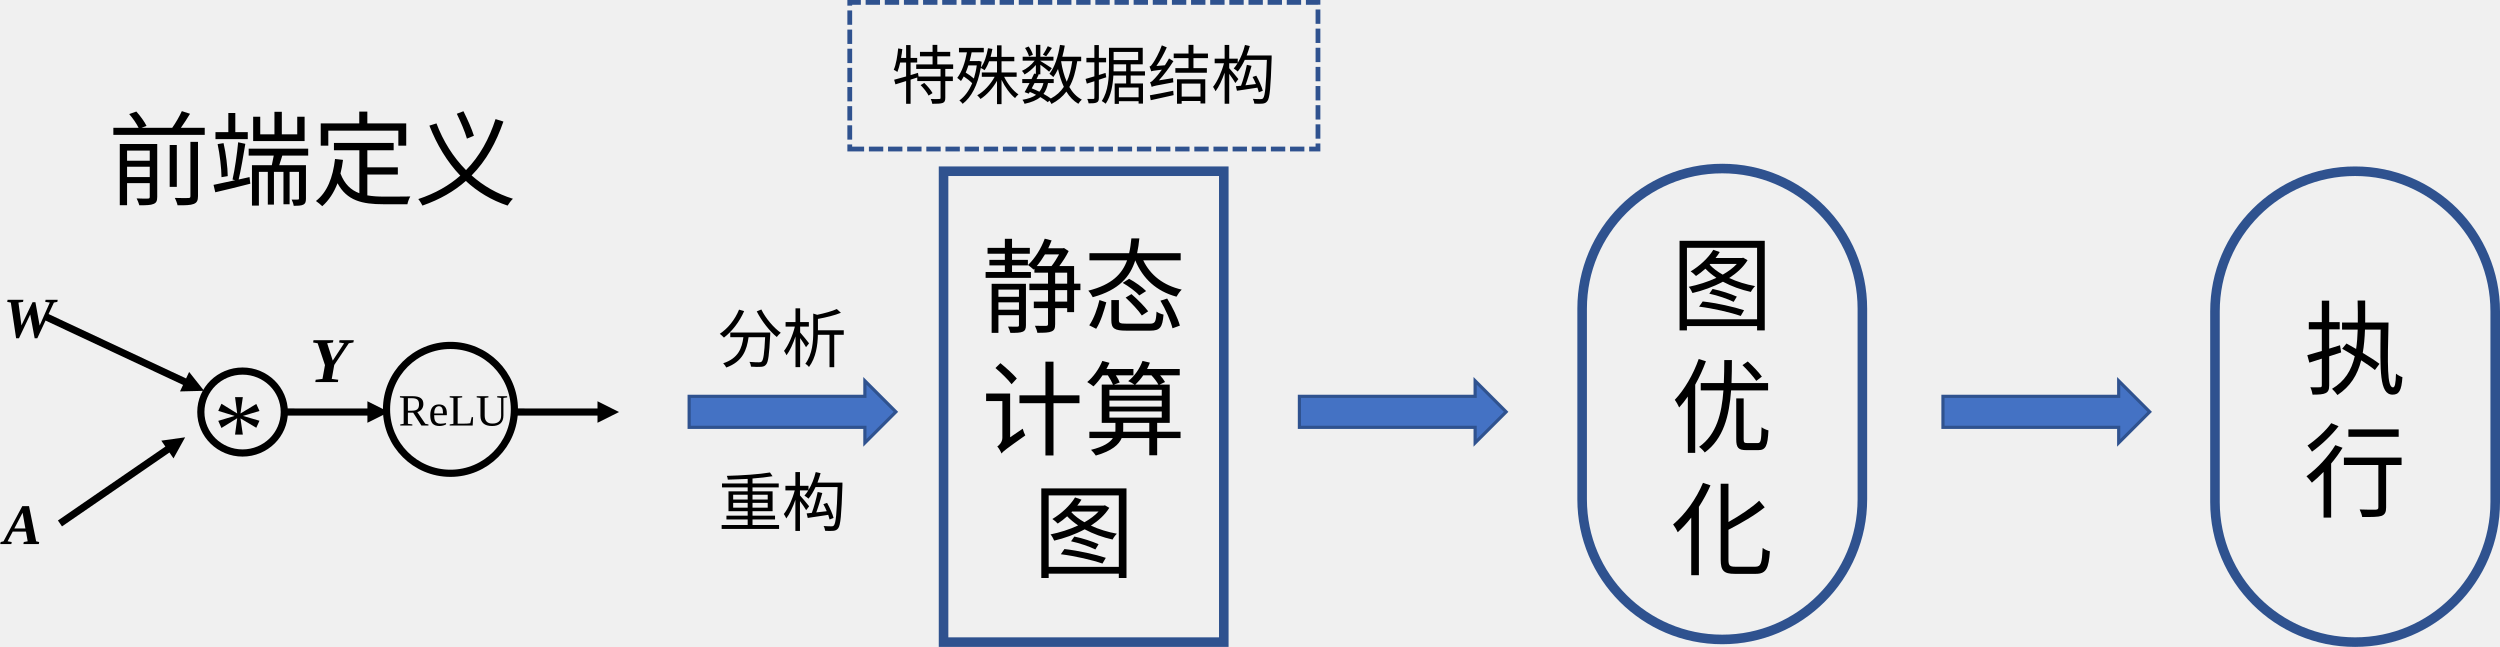
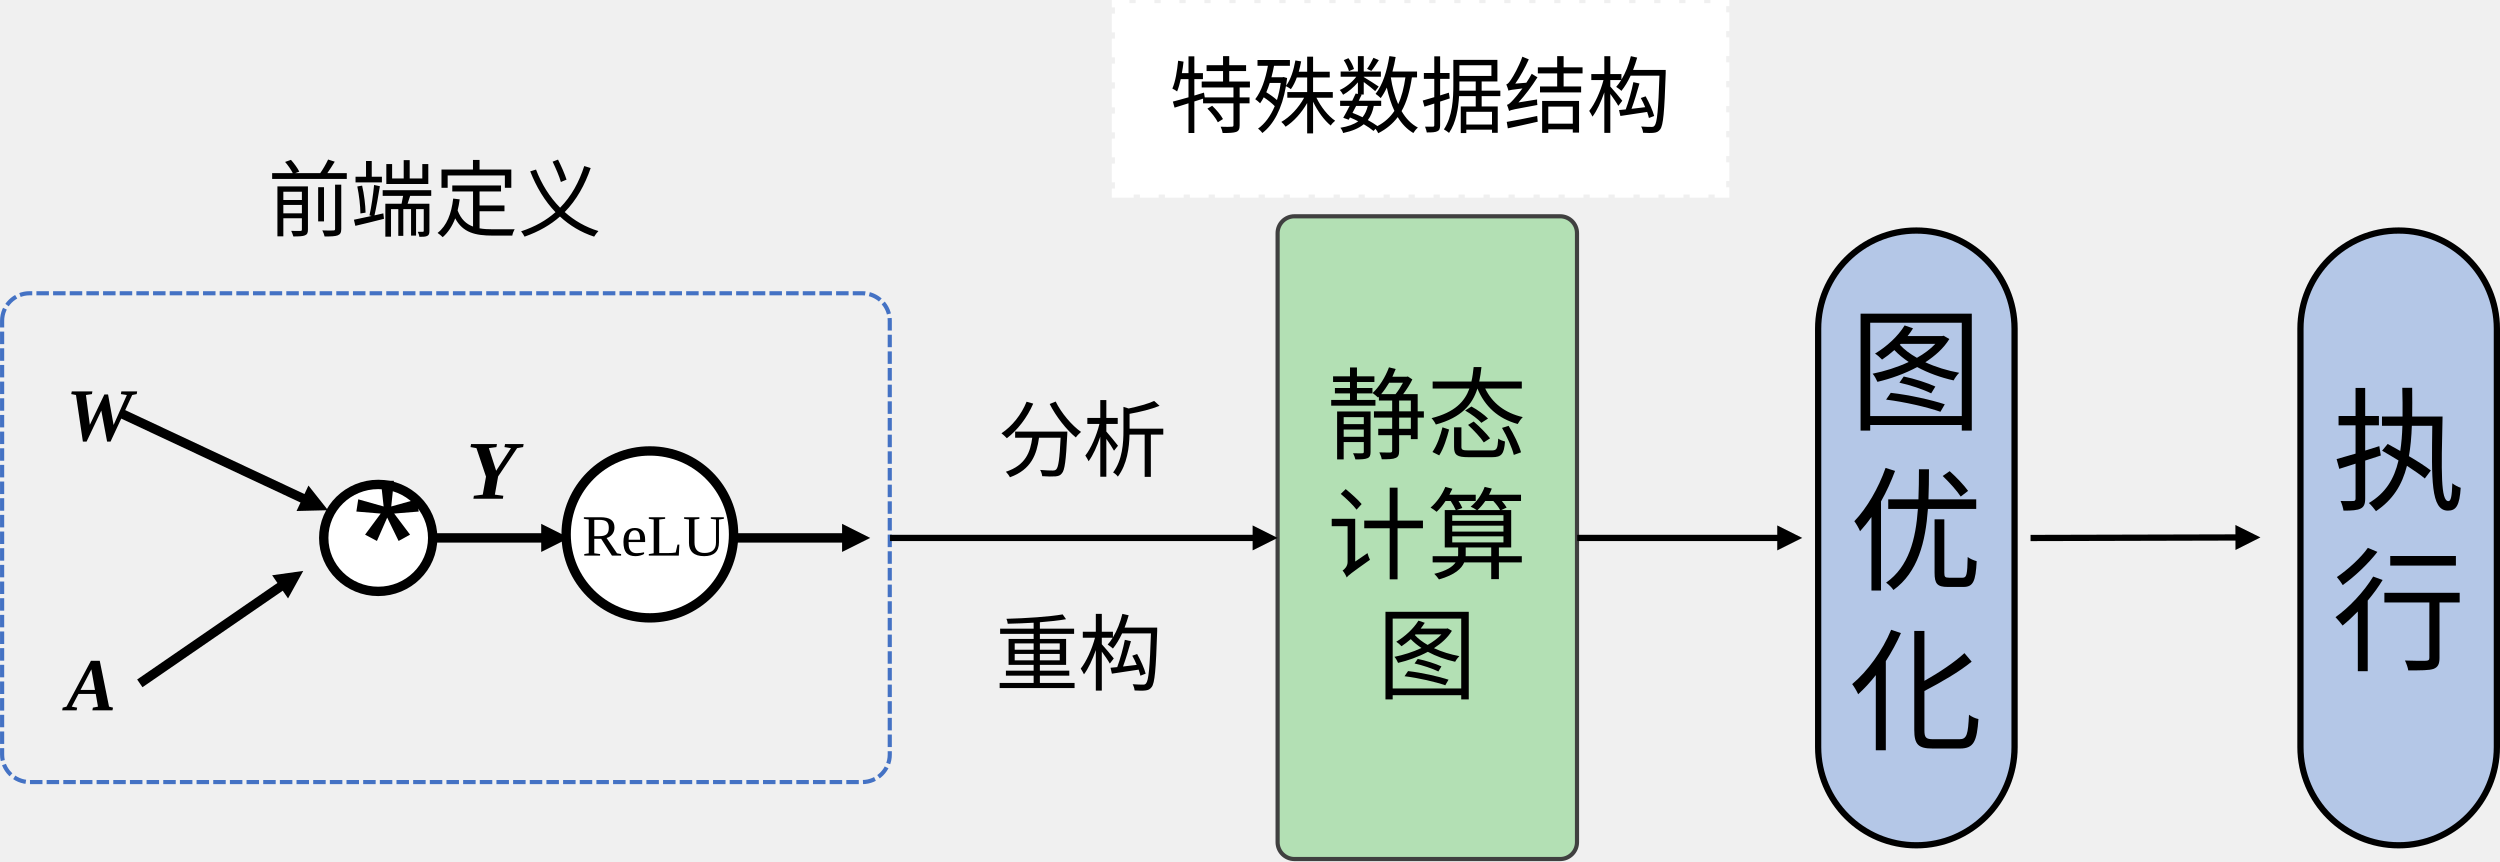
- <svg xmlns="http://www.w3.org/2000/svg" version="1.1" id="svg12628" xml:space="preserve" width="1044.815" height="270.36" viewBox="0 0 1044.815 270.36">
-   <defs id="defs12632">
-     <clipPath clipPathUnits="userSpaceOnUse" id="clipPath12642">
-       <path d="M 0,1.2207e-4 H 960 V 540 H 0 Z" clip-rule="evenodd" id="path12640" />
-     </clipPath>
-     <clipPath clipPathUnits="userSpaceOnUse" id="clipPath12654">
-       <path d="M 1.4305e-5,0 H 960 V 540 H 1.4305e-5 Z" clip-rule="evenodd" id="path12652" />
-     </clipPath>
-     <clipPath clipPathUnits="userSpaceOnUse" id="clipPath12668">
-       <path d="M 1.4305e-5,0 H 960 V 540 H 1.4305e-5 Z" clip-rule="evenodd" id="path12666" />
-     </clipPath>
-     <clipPath clipPathUnits="userSpaceOnUse" id="clipPath12682">
-       <path d="M 1.4305e-5,0 H 960 V 540 H 1.4305e-5 Z" clip-rule="evenodd" id="path12680" />
-     </clipPath>
-     <clipPath clipPathUnits="userSpaceOnUse" id="clipPath12698">
-       <path d="M 1.4305e-5,0 H 960 V 540 H 1.4305e-5 Z" clip-rule="evenodd" id="path12696" />
-     </clipPath>
-     <clipPath clipPathUnits="userSpaceOnUse" id="clipPath12714">
-       <path d="M 1.4305e-5,0 H 960 V 540 H 1.4305e-5 Z" clip-rule="evenodd" id="path12712" />
-     </clipPath>
-     <clipPath clipPathUnits="userSpaceOnUse" id="clipPath12734">
-       <path d="M 1.4305e-5,0 H 960 V 540 H 1.4305e-5 Z" clip-rule="evenodd" id="path12732" />
-     </clipPath>
-     <clipPath clipPathUnits="userSpaceOnUse" id="clipPath12746">
-       <path d="M 1.4305e-5,0 H 960 V 540 H 1.4305e-5 Z" clip-rule="evenodd" id="path12744" />
-     </clipPath>
-     <clipPath clipPathUnits="userSpaceOnUse" id="clipPath12758">
-       <path d="M 1.4305e-5,0 H 960 V 540 H 1.4305e-5 Z" clip-rule="evenodd" id="path12756" />
-     </clipPath>
-     <clipPath clipPathUnits="userSpaceOnUse" id="clipPath12776">
-       <path d="M 1.4305e-5,0 H 960 V 540 H 1.4305e-5 Z" clip-rule="evenodd" id="path12774" />
-     </clipPath>
-     <clipPath clipPathUnits="userSpaceOnUse" id="clipPath12788">
-       <path d="M 1.4305e-5,0 H 960 V 540 H 1.4305e-5 Z" clip-rule="evenodd" id="path12786" />
-     </clipPath>
-     <clipPath clipPathUnits="userSpaceOnUse" id="clipPath12800">
-       <path d="M 1.4305e-5,0 H 960 V 540 H 1.4305e-5 Z" clip-rule="evenodd" id="path12798" />
-     </clipPath>
-     <clipPath clipPathUnits="userSpaceOnUse" id="clipPath12818">
-       <path d="M 1.4305e-5,0 H 960 V 540 H 1.4305e-5 Z" clip-rule="evenodd" id="path12816" />
-     </clipPath>
-     <clipPath clipPathUnits="userSpaceOnUse" id="clipPath12830">
-       <path d="M 1.4305e-5,0 H 960 V 540 H 1.4305e-5 Z" clip-rule="evenodd" id="path12828" />
-     </clipPath>
-     <clipPath clipPathUnits="userSpaceOnUse" id="clipPath12842">
-       <path d="M 1.4305e-5,0 H 960 V 540 H 1.4305e-5 Z" clip-rule="evenodd" id="path12840" />
-     </clipPath>
-     <clipPath clipPathUnits="userSpaceOnUse" id="clipPath12860">
-       <path d="M 1.4305e-5,0 H 960 V 540 H 1.4305e-5 Z" clip-rule="evenodd" id="path12858" />
-     </clipPath>
-     <clipPath clipPathUnits="userSpaceOnUse" id="clipPath12872">
-       <path d="M 1.4305e-5,0 H 960 V 540 H 1.4305e-5 Z" clip-rule="evenodd" id="path12870" />
-     </clipPath>
-     <clipPath clipPathUnits="userSpaceOnUse" id="clipPath12884">
-       <path d="M 1.4305e-5,0 H 960 V 540 H 1.4305e-5 Z" clip-rule="evenodd" id="path12882" />
+ <svg xmlns="http://www.w3.org/2000/svg" version="1.1" id="svg2" xml:space="preserve" width="800.318" height="275.667" viewBox="0 0 800.318 275.667">
+   <defs id="defs6">
+     <clipPath clipPathUnits="userSpaceOnUse" id="clipPath16">
+       <path d="M 0,1.2207e-4 H 960 V 540 H 0 Z" clip-rule="evenodd" id="path14" />
+     </clipPath>
+     <clipPath clipPathUnits="userSpaceOnUse" id="clipPath28">
+       <path d="M 1.4305e-5,0 H 960 V 540 H 1.4305e-5 Z" clip-rule="evenodd" id="path26" />
+     </clipPath>
+     <clipPath clipPathUnits="userSpaceOnUse" id="clipPath42">
+       <path d="M 1.4305e-5,0 H 960 V 540 H 1.4305e-5 Z" clip-rule="evenodd" id="path40" />
+     </clipPath>
+     <clipPath clipPathUnits="userSpaceOnUse" id="clipPath56">
+       <path d="M 1.4305e-5,0 H 960 V 540 H 1.4305e-5 Z" clip-rule="evenodd" id="path54" />
+     </clipPath>
+     <clipPath clipPathUnits="userSpaceOnUse" id="clipPath72">
+       <path d="M 1.4305e-5,0 H 960 V 540 H 1.4305e-5 Z" clip-rule="evenodd" id="path70" />
+     </clipPath>
+     <clipPath clipPathUnits="userSpaceOnUse" id="clipPath88">
+       <path d="M 1.4305e-5,0 H 960 V 540 H 1.4305e-5 Z" clip-rule="evenodd" id="path86" />
+     </clipPath>
+     <clipPath clipPathUnits="userSpaceOnUse" id="clipPath106">
+       <path d="M 1.4305e-5,0 H 960 V 540 H 1.4305e-5 Z" clip-rule="evenodd" id="path104" />
+     </clipPath>
+     <clipPath clipPathUnits="userSpaceOnUse" id="clipPath118">
+       <path d="M 1.4305e-5,0 H 960 V 540 H 1.4305e-5 Z" clip-rule="evenodd" id="path116" />
+     </clipPath>
+     <clipPath clipPathUnits="userSpaceOnUse" id="clipPath130">
+       <path d="M 1.4305e-5,0 H 960 V 540 H 1.4305e-5 Z" clip-rule="evenodd" id="path128" />
+     </clipPath>
+     <clipPath clipPathUnits="userSpaceOnUse" id="clipPath146">
+       <path d="M 1.4305e-5,0 H 960 V 540 H 1.4305e-5 Z" clip-rule="evenodd" id="path144" />
+     </clipPath>
+     <clipPath clipPathUnits="userSpaceOnUse" id="clipPath158">
+       <path d="M 1.4305e-5,0 H 960 V 540 H 1.4305e-5 Z" clip-rule="evenodd" id="path156" />
+     </clipPath>
+     <clipPath clipPathUnits="userSpaceOnUse" id="clipPath170">
+       <path d="M 1.4305e-5,0 H 960 V 540 H 1.4305e-5 Z" clip-rule="evenodd" id="path168" />
+     </clipPath>
+     <clipPath clipPathUnits="userSpaceOnUse" id="clipPath188">
+       <path d="M 1.4305e-5,0 H 960 V 540 H 1.4305e-5 Z" clip-rule="evenodd" id="path186" />
+     </clipPath>
+     <clipPath clipPathUnits="userSpaceOnUse" id="clipPath200">
+       <path d="M 1.4305e-5,0 H 960 V 540 H 1.4305e-5 Z" clip-rule="evenodd" id="path198" />
+     </clipPath>
+     <clipPath clipPathUnits="userSpaceOnUse" id="clipPath212">
+       <path d="M 1.4305e-5,0 H 960 V 540 H 1.4305e-5 Z" clip-rule="evenodd" id="path210" />
+     </clipPath>
+     <clipPath clipPathUnits="userSpaceOnUse" id="clipPath228">
+       <path d="M 1.4305e-5,0 H 960 V 540 H 1.4305e-5 Z" clip-rule="evenodd" id="path226" />
+     </clipPath>
+     <clipPath clipPathUnits="userSpaceOnUse" id="clipPath240">
+       <path d="M 1.4305e-5,0 H 960 V 540 H 1.4305e-5 Z" clip-rule="evenodd" id="path238" />
+     </clipPath>
+     <clipPath clipPathUnits="userSpaceOnUse" id="clipPath252">
+       <path d="M 1.4305e-5,0 H 960 V 540 H 1.4305e-5 Z" clip-rule="evenodd" id="path250" />
    </clipPath>
  </defs>
-   <g id="g12634" transform="matrix(1.333333,0,0,-1.333333,-82.86462,530.68)">
-     <path d="m 76.977,299.76 44.523,-20.85 -0.96,-2.03 -44.517,20.84 z m 44.453,-18.33 4.69,-5.92 -7.55,-0.19 z" style="fill:#000000;fill-opacity:1;fill-rule:nonzero;stroke:none" id="path12646" />
-     <g id="g12648">
-       <g id="g12650" clip-path="url(#clipPath12654)">
-         <text transform="matrix(1,0,0,-1,159.26,278.26)" style="font-style:italic;font-variant:normal;font-weight:bold;font-size:20.04px;font-family:'Times New Roman';-inkscape-font-specification:TimesNewRomanPS-BoldItalicMT;writing-mode:lr-tb;fill:#000000;fill-opacity:1;fill-rule:nonzero;stroke:none" id="text12658">
-           <tspan x="0" y="0" id="tspan12656">Y</tspan>
-         </text>
-       </g>
-     </g>
-     <path d="m 81.578,233.01 34.612,23.81 -1.28,1.86 -34.608,-23.81 z m 34.952,21.32 3.65,6.61 -7.47,-1.05 z" style="fill:#000000;fill-opacity:1;fill-rule:nonzero;stroke:none" id="path12660" />
-     <g id="g12662">
-       <g id="g12664" clip-path="url(#clipPath12668)">
-         <text transform="matrix(1,0,0,-1,63.168,292.25)" style="font-style:italic;font-variant:normal;font-weight:bold;font-size:18px;font-family:'Times New Roman';-inkscape-font-specification:TimesNewRomanPS-BoldItalicMT;writing-mode:lr-tb;fill:#000000;fill-opacity:1;fill-rule:nonzero;stroke:none" id="text12672">
-           <tspan x="0" y="0" id="tspan12670">W</tspan>
-         </text>
-       </g>
-     </g>
-     <path d="m 151.26,269.99 27.18,-0.01 v -2.24 h -27.18 z m 26.05,2.25 6.75,-3.38 -6.75,-3.37 z" style="fill:#000000;fill-opacity:1;fill-rule:nonzero;stroke:none" id="path12674" />
-     <g id="g12676">
-       <g id="g12678" clip-path="url(#clipPath12682)">
-         <text transform="matrix(1,0,0,-1,63.168,227.47)" style="font-style:italic;font-variant:normal;font-weight:bold;font-size:18px;font-family:'Times New Roman';-inkscape-font-specification:TimesNewRomanPS-BoldItalicMT;writing-mode:lr-tb;fill:#000000;fill-opacity:1;fill-rule:nonzero;stroke:none" id="text12686">
-           <tspan x="0" y="0" id="tspan12684">A</tspan>
-         </text>
-       </g>
-     </g>
-     <path d="m 125.1,268.86 c 0,7.09 5.86,12.84 13.08,12.84 7.22,0 13.08,-5.75 13.08,-12.84 0,-7.09 -5.86,-12.84 -13.08,-12.84 -7.22,0 -13.08,5.75 -13.08,12.84 z" style="fill:none;stroke:#000000;stroke-width:2.25;stroke-linecap:butt;stroke-linejoin:miter;stroke-miterlimit:10;stroke-dasharray:none;stroke-opacity:1" id="path12690" />
-     <g id="g12692" transform="translate(-1.134752,-4.539008)">
-       <g id="g12694" clip-path="url(#clipPath12698)">
-         <text transform="matrix(1,0,0,-1,130.13,257.09)" style="font-variant:normal;font-weight:normal;font-size:32.04px;font-family:'Times New Roman';-inkscape-font-specification:TimesNewRomanPSMT;writing-mode:lr-tb;fill:#000000;fill-opacity:1;fill-rule:nonzero;stroke:none" id="text12702">
-           <tspan x="0" y="0" id="tspan12700">*</tspan>
-         </text>
-       </g>
-     </g>
-     <path d="m 183.3,269.7 c 0,11.07 8.97,20.04 20.04,20.04 11.07,0 20.04,-8.97 20.04,-20.04 0,-11.07 -8.97,-20.04 -20.04,-20.04 -11.07,0 -20.04,8.97 -20.04,20.04 z" style="fill:none;stroke:#000000;stroke-width:2.25;stroke-linecap:butt;stroke-linejoin:miter;stroke-miterlimit:10;stroke-dasharray:none;stroke-opacity:1" id="path12706" />
-     <g id="g12708">
-       <g id="g12710" clip-path="url(#clipPath12714)">
-         <text transform="matrix(1,0,0,-1,187.1,264.62)" style="font-variant:normal;font-weight:normal;font-size:14.04px;font-family:'Times New Roman';-inkscape-font-specification:TimesNewRomanPSMT;writing-mode:lr-tb;fill:#000000;fill-opacity:1;fill-rule:nonzero;stroke:none" id="text12718">
-           <tspan x="0 9.365 15.598 24.121" y="0" id="tspan12716">ReLU</tspan>
-         </text>
-       </g>
-     </g>
-     <path d="m 223.38,269.99 27.18,-0.01 v -2.24 h -27.18 z m 26.05,2.25 6.75,-3.38 -6.75,-3.37 z" style="fill:#000000;fill-opacity:1;fill-rule:nonzero;stroke:none" id="path12720" />
-     <path d="m 278.16,273.78 h 55.08 v 4.86 l 9.72,-9.72 -9.72,-9.72 v 4.86 h -55.08 z" style="fill:#4472c4;fill-opacity:1;fill-rule:evenodd;stroke:none" id="path12722" />
-     <path d="m 278.16,273.78 h 55.08 v 4.86 l 9.72,-9.72 -9.72,-9.72 v 4.86 h -55.08 z" style="fill:none;stroke:#2f528f;stroke-width:1;stroke-linecap:butt;stroke-linejoin:miter;stroke-miterlimit:10;stroke-dasharray:none;stroke-opacity:1" id="path12724" />
-     <path d="m 357.9,196.74 h 87.84 v 147.6 H 357.9 Z" style="fill:none;stroke:#2f528f;stroke-width:3;stroke-linecap:butt;stroke-linejoin:miter;stroke-miterlimit:10;stroke-dasharray:none;stroke-opacity:1" id="path12726" />
-     <g id="g12728">
-       <g id="g12730" clip-path="url(#clipPath12734)">
-         <text transform="matrix(1,0,0,-1,369.77,296.23)" style="font-variant:normal;font-weight:normal;font-size:32.064px;font-family:'Microsoft YaHei';-inkscape-font-specification:MicrosoftYaHei;writing-mode:lr-tb;fill:#000000;fill-opacity:1;fill-rule:nonzero;stroke:none" id="text12738">
-           <tspan x="0 32.04" y="0" id="tspan12736">静态</tspan>
-         </text>
-       </g>
-     </g>
-     <g id="g12740">
-       <g id="g12742" clip-path="url(#clipPath12746)">
-         <text transform="matrix(1,0,0,-1,369.77,257.81)" style="font-variant:normal;font-weight:normal;font-size:32.04px;font-family:'Microsoft YaHei';-inkscape-font-specification:MicrosoftYaHei;writing-mode:lr-tb;fill:#000000;fill-opacity:1;fill-rule:nonzero;stroke:none" id="text12750">
-           <tspan x="0 32.04" y="0" id="tspan12748">计算</tspan>
-         </text>
-       </g>
-     </g>
-     <g id="g12752">
-       <g id="g12754" clip-path="url(#clipPath12758)">
-         <text transform="matrix(1,0,0,-1,385.85,219.41)" style="font-variant:normal;font-weight:normal;font-size:32.04px;font-family:'Microsoft YaHei';-inkscape-font-specification:MicrosoftYaHei;writing-mode:lr-tb;fill:#000000;fill-opacity:1;fill-rule:nonzero;stroke:none" id="text12762">
-           <tspan x="0" y="0" id="tspan12760">图</tspan>
-         </text>
-       </g>
-     </g>
-     <path d="m 469.44,273.78 h 55.08 v 4.86 l 9.72,-9.72 -9.72,-9.72 v 4.86 h -55.08 z" style="fill:#4472c4;fill-opacity:1;fill-rule:evenodd;stroke:none" id="path12764" />
-     <path d="m 469.44,273.78 h 55.08 v 4.86 l 9.72,-9.72 -9.72,-9.72 v 4.86 h -55.08 z" style="fill:none;stroke:#2f528f;stroke-width:1;stroke-linecap:butt;stroke-linejoin:miter;stroke-miterlimit:10;stroke-dasharray:none;stroke-opacity:1" id="path12766" />
-     <path d="m 558.06,301.26 c 0,24.26 19.66,43.92 43.92,43.92 v 0 c 24.26,0 43.92,-19.66 43.92,-43.92 V 241.5 c 0,-24.26 -19.66,-43.92 -43.92,-43.92 v 0 c -24.26,0 -43.92,19.66 -43.92,43.92 z" style="fill:none;stroke:#2f528f;stroke-width:3;stroke-linecap:butt;stroke-linejoin:miter;stroke-miterlimit:10;stroke-dasharray:none;stroke-opacity:1" id="path12768" />
-     <g id="g12770">
-       <g id="g12772" clip-path="url(#clipPath12776)">
-         <text transform="matrix(1,0,0,-1,585.91,297.02)" style="font-variant:normal;font-weight:normal;font-size:32.04px;font-family:'Microsoft YaHei';-inkscape-font-specification:MicrosoftYaHei;writing-mode:lr-tb;fill:#000000;fill-opacity:1;fill-rule:nonzero;stroke:none" id="text12780">
-           <tspan x="0" y="0" id="tspan12778">图</tspan>
-         </text>
-       </g>
-     </g>
-     <g id="g12782">
-       <g id="g12784" clip-path="url(#clipPath12788)">
-         <text transform="matrix(1,0,0,-1,585.91,258.62)" style="font-variant:normal;font-weight:normal;font-size:32.04px;font-family:'Microsoft YaHei';-inkscape-font-specification:MicrosoftYaHei;writing-mode:lr-tb;fill:#000000;fill-opacity:1;fill-rule:nonzero;stroke:none" id="text12792">
-           <tspan x="0" y="0" id="tspan12790">优</tspan>
-         </text>
-       </g>
-     </g>
-     <g id="g12794">
-       <g id="g12796" clip-path="url(#clipPath12800)">
-         <text transform="matrix(1,0,0,-1,585.91,220.22)" style="font-variant:normal;font-weight:normal;font-size:32.064px;font-family:'Microsoft YaHei';-inkscape-font-specification:MicrosoftYaHei;writing-mode:lr-tb;fill:#000000;fill-opacity:1;fill-rule:nonzero;stroke:none" id="text12804">
-           <tspan x="0" y="0" id="tspan12802">化</tspan>
-         </text>
-       </g>
-     </g>
-     <path d="m 671.16,273.78 h 55.08 v 4.86 l 9.72,-9.72 -9.72,-9.72 v 4.86 h -55.08 z" style="fill:#4472c4;fill-opacity:1;fill-rule:evenodd;stroke:none" id="path12806" />
-     <path d="m 671.16,273.78 h 55.08 v 4.86 l 9.72,-9.72 -9.72,-9.72 v 4.86 h -55.08 z" style="fill:none;stroke:#2f528f;stroke-width:1;stroke-linecap:butt;stroke-linejoin:miter;stroke-miterlimit:10;stroke-dasharray:none;stroke-opacity:1" id="path12808" />
-     <path d="m 756.42,300.42 c 0,24.26 19.66,43.92 43.92,43.92 v 0 c 24.26,0 43.92,-19.66 43.92,-43.92 v -59.76 c 0,-24.26 -19.66,-43.92 -43.92,-43.92 v 0 c -24.26,0 -43.92,19.66 -43.92,43.92 z" style="fill:none;stroke:#2f528f;stroke-width:3;stroke-linecap:butt;stroke-linejoin:miter;stroke-miterlimit:10;stroke-dasharray:none;stroke-opacity:1" id="path12810" />
-     <g id="g12812">
-       <g id="g12814" clip-path="url(#clipPath12818)">
-         <text transform="matrix(1,0,0,-1,784.3,276.84)" style="font-variant:normal;font-weight:normal;font-size:32.064px;font-family:'Microsoft YaHei';-inkscape-font-specification:MicrosoftYaHei;writing-mode:lr-tb;fill:#000000;fill-opacity:1;fill-rule:nonzero;stroke:none" id="text12822">
-           <tspan x="0" y="0" id="tspan12820">执</tspan>
-         </text>
-       </g>
-     </g>
-     <g id="g12824">
-       <g id="g12826" clip-path="url(#clipPath12830)">
-         <text transform="matrix(1,0,0,-1,784.3,238.42)" style="font-variant:normal;font-weight:normal;font-size:32.04px;font-family:'Microsoft YaHei';-inkscape-font-specification:MicrosoftYaHei;writing-mode:lr-tb;fill:#000000;fill-opacity:1;fill-rule:nonzero;stroke:none" id="text12834">
-           <tspan x="0" y="0" id="tspan12832">行</tspan>
-         </text>
-       </g>
-     </g>
-     <g id="g12836">
-       <g id="g12838" clip-path="url(#clipPath12842)">
-         <text transform="matrix(1,0,0,-1,95.976,336.1)" style="font-variant:normal;font-weight:normal;font-size:32.04px;font-family:'Microsoft YaHei';-inkscape-font-specification:MicrosoftYaHei;writing-mode:lr-tb;fill:#000000;fill-opacity:1;fill-rule:nonzero;stroke:none" id="text12846">
-           <tspan x="0 32.04 64.08 96.12" y="0" id="tspan12844">前端定义</tspan>
-         </text>
-       </g>
-     </g>
-     <g id="g12850">
-       <path d="m 328.5,351.3 h 146.76 v 45.96 H 328.5 Z" style="fill:none;stroke:#2f528f;stroke-width:1.5;stroke-linecap:butt;stroke-linejoin:miter;stroke-miterlimit:10;stroke-dasharray:4.5, 1.5;stroke-dashoffset:0;stroke-opacity:1" id="path12852" />
-     </g>
-     <g id="g12854">
-       <g id="g12856" clip-path="url(#clipPath12860)">
-         <text transform="matrix(1,0,0,-1,341.71,367.08)" style="font-variant:normal;font-weight:normal;font-size:20.04px;font-family:'Microsoft YaHei';-inkscape-font-specification:MicrosoftYaHei;writing-mode:lr-tb;fill:#000000;fill-opacity:1;fill-rule:nonzero;stroke:none" id="text12864">
-           <tspan x="0 20.04 40.08 60.12 80.16 100.2" y="0" id="tspan12862">特殊数据结构</tspan>
-         </text>
-       </g>
-     </g>
-     <g id="g12866">
-       <g id="g12868" clip-path="url(#clipPath12872)">
-         <text transform="matrix(1,0,0,-1,287.3,233.18)" style="font-variant:normal;font-weight:normal;font-size:20.064px;font-family:'Microsoft YaHei';-inkscape-font-specification:MicrosoftYaHei;writing-mode:lr-tb;fill:#000000;fill-opacity:1;fill-rule:nonzero;stroke:none" id="text12876">
-           <tspan x="0 20.04" y="0" id="tspan12874">重构</tspan>
-         </text>
-       </g>
-     </g>
-     <g id="g12878">
-       <g id="g12880" clip-path="url(#clipPath12884)">
-         <text transform="matrix(1,0,0,-1,287.3,284.52)" style="font-variant:normal;font-weight:normal;font-size:20.04px;font-family:'Microsoft YaHei';-inkscape-font-specification:MicrosoftYaHei;writing-mode:lr-tb;fill:#000000;fill-opacity:1;fill-rule:nonzero;stroke:none" id="text12888">
-           <tspan x="0 20.04" y="0" id="tspan12886">分析</tspan>
-         </text>
-       </g>
-     </g>
+   <g id="g8" transform="matrix(1.333333,0,0,-1.333333,-81.08228,530.68)">
+     <path d="m 90.417,299.76 44.523,-20.85 -0.96,-2.03 -44.517,20.84 z m 44.453,-18.33 4.69,-5.92 -7.55,-0.19 z" style="fill:#000000;fill-opacity:1;fill-rule:nonzero;stroke:none" id="path20" />
+     <g id="g22">
+       <g id="g24" clip-path="url(#clipPath28)">
+         <text transform="matrix(1,0,0,-1,172.75,278.26)" style="font-style:italic;font-variant:normal;font-weight:bold;font-size:20.04px;font-family:'Times New Roman';-inkscape-font-specification:TimesNewRomanPS-BoldItalicMT;writing-mode:lr-tb;fill:#000000;fill-opacity:1;fill-rule:nonzero;stroke:none" id="text32">
+           <tspan x="0" y="0" id="tspan30">Y</tspan>
+         </text>
+       </g>
+     </g>
+     <path d="m 95.018,233.01 34.612,23.81 -1.28,1.86 -34.608,-23.81 z m 34.952,21.32 3.65,6.61 -7.47,-1.05 z" style="fill:#000000;fill-opacity:1;fill-rule:nonzero;stroke:none" id="path34" />
+     <g id="g36">
+       <g id="g38" clip-path="url(#clipPath42)">
+         <text transform="matrix(1,0,0,-1,76.68,292.25)" style="font-style:italic;font-variant:normal;font-weight:bold;font-size:18px;font-family:'Times New Roman';-inkscape-font-specification:TimesNewRomanPS-BoldItalicMT;writing-mode:lr-tb;fill:#000000;fill-opacity:1;fill-rule:nonzero;stroke:none" id="text46">
+           <tspan x="0" y="0" id="tspan44">W</tspan>
+         </text>
+       </g>
+     </g>
+     <path d="m 164.7,269.99 h 27.18 v -2.25 H 164.7 Z m 26.05,2.25 6.75,-3.38 -6.75,-3.37 z" style="fill:#000000;fill-opacity:1;fill-rule:nonzero;stroke:none" id="path48" />
+     <g id="g50">
+       <g id="g52" clip-path="url(#clipPath56)">
+         <text transform="matrix(1,0,0,-1,76.68,227.47)" style="font-style:italic;font-variant:normal;font-weight:bold;font-size:18px;font-family:'Times New Roman';-inkscape-font-specification:TimesNewRomanPS-BoldItalicMT;writing-mode:lr-tb;fill:#000000;fill-opacity:1;fill-rule:nonzero;stroke:none" id="text60">
+           <tspan x="0" y="0" id="tspan58">A</tspan>
+         </text>
+       </g>
+     </g>
+     <path d="m 138.54,268.86 c 0,7.09 5.86,12.84 13.08,12.84 7.22,0 13.08,-5.75 13.08,-12.84 0,-7.09 -5.86,-12.84 -13.08,-12.84 -7.22,0 -13.08,5.75 -13.08,12.84 z" style="fill:#ffffff;fill-opacity:1;fill-rule:evenodd;stroke:none" id="path62" />
+     <path d="m 138.54,268.86 c 0,7.09 5.86,12.84 13.08,12.84 7.22,0 13.08,-5.75 13.08,-12.84 0,-7.09 -5.86,-12.84 -13.08,-12.84 -7.22,0 -13.08,5.75 -13.08,12.84 z" style="fill:none;stroke:#000000;stroke-width:2.25;stroke-linecap:butt;stroke-linejoin:miter;stroke-miterlimit:10;stroke-dasharray:none;stroke-opacity:1" id="path64" />
+     <g id="g66">
+       <g id="g68" clip-path="url(#clipPath72)">
+         <text transform="matrix(1,0,0,-1,145.06,258.19)" style="font-variant:normal;font-weight:normal;font-size:32.064px;font-family:DengXian;-inkscape-font-specification:DengXian;writing-mode:lr-tb;fill:#000000;fill-opacity:1;fill-rule:nonzero;stroke:none" id="text76">
+           <tspan x="0" y="0" id="tspan74">*</tspan>
+         </text>
+       </g>
+     </g>
+     <path d="m 196.74,269.7 c 0,11.07 9,20.04 20.1,20.04 11.1,0 20.1,-8.97 20.1,-20.04 0,-11.07 -9,-20.04 -20.1,-20.04 -11.1,0 -20.1,8.97 -20.1,20.04 z" style="fill:#ffffff;fill-opacity:1;fill-rule:evenodd;stroke:none" id="path78" />
+     <path d="m 196.74,269.7 c 0,11.07 9,20.04 20.1,20.04 11.1,0 20.1,-8.97 20.1,-20.04 0,-11.07 -9,-20.04 -20.1,-20.04 -11.1,0 -20.1,8.97 -20.1,20.04 z" style="fill:none;stroke:#000000;stroke-width:2.25;stroke-linecap:butt;stroke-linejoin:miter;stroke-miterlimit:10;stroke-dasharray:none;stroke-opacity:1" id="path80" />
+     <g id="g82">
+       <g id="g84" clip-path="url(#clipPath88)">
+         <text transform="matrix(1,0,0,-1,200.59,264.62)" style="font-variant:normal;font-weight:normal;font-size:14.04px;font-family:'Times New Roman';-inkscape-font-specification:TimesNewRomanPSMT;writing-mode:lr-tb;fill:#000000;fill-opacity:1;fill-rule:nonzero;stroke:none" id="text92">
+           <tspan x="0 9.365 15.598 24.121" y="0" id="tspan90">ReLU</tspan>
+         </text>
+       </g>
+     </g>
+     <path d="m 236.94,269.99 h 27.18 v -2.25 h -27.18 z m 26.05,2.25 6.75,-3.38 -6.75,-3.37 z" style="fill:#000000;fill-opacity:1;fill-rule:nonzero;stroke:none" id="path94" />
+     <path d="m 497.34,319.08 c 0,13.02 10.56,23.58 23.58,23.58 v 0 c 13.02,0 23.58,-10.56 23.58,-23.58 V 218.64 c 0,-13.02 -10.56,-23.58 -23.58,-23.58 v 0 c -13.02,0 -23.58,10.56 -23.58,23.58 z" style="fill:#b4c7e7;fill-opacity:1;fill-rule:evenodd;stroke:none" id="path96" />
+     <path d="m 497.34,319.08 c 0,13.02 10.56,23.58 23.58,23.58 v 0 c 13.02,0 23.58,-10.56 23.58,-23.58 V 218.64 c 0,-13.02 -10.56,-23.58 -23.58,-23.58 v 0 c -13.02,0 -23.58,10.56 -23.58,23.58 z" style="fill:none;stroke:#000000;stroke-width:1.5;stroke-linecap:butt;stroke-linejoin:miter;stroke-miterlimit:10;stroke-dasharray:none;stroke-opacity:1" id="path98" />
+     <g id="g100">
+       <g id="g102" clip-path="url(#clipPath106)">
+         <text transform="matrix(1,0,0,-1,504.84,297.19)" style="font-variant:normal;font-weight:normal;font-size:32.04px;font-family:DengXian;-inkscape-font-specification:DengXian;writing-mode:lr-tb;fill:#000000;fill-opacity:1;fill-rule:nonzero;stroke:none" id="text110">
+           <tspan x="0" y="0" id="tspan108">图</tspan>
+         </text>
+       </g>
+     </g>
+     <g id="g112">
+       <g id="g114" clip-path="url(#clipPath118)">
+         <text transform="matrix(1,0,0,-1,504.84,258.79)" style="font-variant:normal;font-weight:normal;font-size:32.064px;font-family:DengXian;-inkscape-font-specification:DengXian;writing-mode:lr-tb;fill:#000000;fill-opacity:1;fill-rule:nonzero;stroke:none" id="text122">
+           <tspan x="0" y="0" id="tspan120">优</tspan>
+         </text>
+       </g>
+     </g>
+     <g id="g124">
+       <g id="g126" clip-path="url(#clipPath130)">
+         <text transform="matrix(1,0,0,-1,504.84,220.37)" style="font-variant:normal;font-weight:normal;font-size:32.04px;font-family:DengXian;-inkscape-font-specification:DengXian;writing-mode:lr-tb;fill:#000000;fill-opacity:1;fill-rule:nonzero;stroke:none" id="text134">
+           <tspan x="0" y="0" id="tspan132">化</tspan>
+         </text>
+       </g>
+     </g>
+     <path d="m 613.14,319.08 c 0,13.02 10.56,23.58 23.58,23.58 v 0 c 13.02,0 23.58,-10.56 23.58,-23.58 V 218.64 c 0,-13.02 -10.56,-23.58 -23.58,-23.58 v 0 c -13.02,0 -23.58,10.56 -23.58,23.58 z" style="fill:#b4c7e7;fill-opacity:1;fill-rule:evenodd;stroke:none" id="path136" />
+     <path d="m 613.14,319.08 c 0,13.02 10.56,23.58 23.58,23.58 v 0 c 13.02,0 23.58,-10.56 23.58,-23.58 V 218.64 c 0,-13.02 -10.56,-23.58 -23.58,-23.58 v 0 c -13.02,0 -23.58,10.56 -23.58,23.58 z" style="fill:none;stroke:#000000;stroke-width:1.5;stroke-linecap:butt;stroke-linejoin:miter;stroke-miterlimit:10;stroke-dasharray:none;stroke-opacity:1" id="path138" />
+     <g id="g140">
+       <g id="g142" clip-path="url(#clipPath146)">
+         <text transform="matrix(1,0,0,-1,620.76,277.94)" style="font-variant:normal;font-weight:normal;font-size:32.04px;font-family:DengXian;-inkscape-font-specification:DengXian;writing-mode:lr-tb;fill:#000000;fill-opacity:1;fill-rule:nonzero;stroke:none" id="text150">
+           <tspan x="0" y="0" id="tspan148">执</tspan>
+         </text>
+       </g>
+     </g>
+     <g id="g152">
+       <g id="g154" clip-path="url(#clipPath158)">
+         <text transform="matrix(1,0,0,-1,620.76,239.52)" style="font-variant:normal;font-weight:normal;font-size:32.04px;font-family:DengXian;-inkscape-font-specification:DengXian;writing-mode:lr-tb;fill:#000000;fill-opacity:1;fill-rule:nonzero;stroke:none" id="text162">
+           <tspan x="0" y="0" id="tspan160">行</tspan>
+         </text>
+       </g>
+     </g>
+     <g id="g164">
+       <g id="g166" clip-path="url(#clipPath170)">
+         <text transform="matrix(1,0,0,-1,125.09,342.77)" style="font-variant:normal;font-weight:normal;font-size:20.04px;font-family:DengXian;-inkscape-font-specification:DengXian;writing-mode:lr-tb;fill:#000000;fill-opacity:1;fill-rule:nonzero;stroke:none" id="text174">
+           <tspan x="0 20.04 40.08 60.12" y="0" id="tspan172">前端定义</tspan>
+         </text>
+       </g>
+     </g>
+     <path d="m 328.5,351.3 h 146.76 v 45.96 H 328.5 Z" style="fill:#ffffff;fill-opacity:1;fill-rule:evenodd;stroke:none" id="path176" />
+     <g id="g178">
+       <path d="m 328.5,351.3 h 146.76 v 45.96 H 328.5 Z" style="fill:none;stroke:#ffffff;stroke-width:1.5;stroke-linecap:butt;stroke-linejoin:miter;stroke-miterlimit:10;stroke-dasharray:4.5, 1.5;stroke-dashoffset:0;stroke-opacity:1" id="path180" />
+     </g>
+     <g id="g182">
+       <g id="g184" clip-path="url(#clipPath188)">
+         <text transform="matrix(1,0,0,-1,341.71,367.68)" style="font-variant:normal;font-weight:normal;font-size:20.04px;font-family:DengXian;-inkscape-font-specification:DengXian;writing-mode:lr-tb;fill:#000000;fill-opacity:1;fill-rule:nonzero;stroke:none" id="text192">
+           <tspan x="0 20.04 40.08 60.12 80.16 100.2" y="0" id="tspan190">特殊数据结构</tspan>
+         </text>
+       </g>
+     </g>
+     <g id="g194">
+       <g id="g196" clip-path="url(#clipPath200)">
+         <text transform="matrix(1,0,0,-1,299.78,233.78)" style="font-variant:normal;font-weight:normal;font-size:20.04px;font-family:DengXian;-inkscape-font-specification:DengXian;writing-mode:lr-tb;fill:#000000;fill-opacity:1;fill-rule:nonzero;stroke:none" id="text204">
+           <tspan x="0 20.064" y="0" id="tspan202">重构</tspan>
+         </text>
+       </g>
+     </g>
+     <g id="g206">
+       <g id="g208" clip-path="url(#clipPath212)">
+         <text transform="matrix(1,0,0,-1,300.79,285.12)" style="font-variant:normal;font-weight:normal;font-size:20.04px;font-family:DengXian;-inkscape-font-specification:DengXian;writing-mode:lr-tb;fill:#000000;fill-opacity:1;fill-rule:nonzero;stroke:none" id="text216">
+           <tspan x="0 20.04" y="0" id="tspan214">分析</tspan>
+         </text>
+       </g>
+     </g>
+     <path d="m 367.56,342.04 c 0,2.23 1.81,4.04 4.04,4.04 h 63.8 c 2.23,0 4.04,-1.81 4.04,-4.04 V 195.8 c 0,-2.23 -1.81,-4.04 -4.04,-4.04 h -63.8 c -2.23,0 -4.04,1.81 -4.04,4.04 z" style="fill:#b3e0b4;fill-opacity:1;fill-rule:evenodd;stroke:none" id="path218" />
+     <path d="m 367.56,342.04 c 0,2.23 1.81,4.04 4.04,4.04 h 63.8 c 2.23,0 4.04,-1.81 4.04,-4.04 V 195.8 c 0,-2.23 -1.81,-4.04 -4.04,-4.04 h -63.8 c -2.23,0 -4.04,1.81 -4.04,4.04 z" style="fill:none;stroke:#404040;stroke-width:1;stroke-linecap:butt;stroke-linejoin:round;stroke-miterlimit:10;stroke-dasharray:none;stroke-opacity:1" id="path220" />
+     <g id="g222">
+       <g id="g224" clip-path="url(#clipPath228)">
+         <text transform="matrix(1,0,0,-1,379.44,289.63)" style="font-variant:normal;font-weight:normal;font-size:24px;font-family:DengXian;-inkscape-font-specification:DengXian;writing-mode:lr-tb;fill:#000000;fill-opacity:1;fill-rule:nonzero;stroke:none" id="text232">
+           <tspan x="0 24" y="0" id="tspan230">静态</tspan>
+         </text>
+       </g>
+     </g>
+     <g id="g234">
+       <g id="g236" clip-path="url(#clipPath240)">
+         <text transform="matrix(1,0,0,-1,379.44,260.83)" style="font-variant:normal;font-weight:normal;font-size:24px;font-family:DengXian;-inkscape-font-specification:DengXian;writing-mode:lr-tb;fill:#000000;fill-opacity:1;fill-rule:nonzero;stroke:none" id="text244">
+           <tspan x="0 24" y="0" id="tspan242">计算</tspan>
+         </text>
+       </g>
+     </g>
+     <g id="g246">
+       <g id="g248" clip-path="url(#clipPath252)">
+         <text transform="matrix(1,0,0,-1,391.44,232.01)" style="font-variant:normal;font-weight:normal;font-size:24px;font-family:DengXian;-inkscape-font-specification:DengXian;writing-mode:lr-tb;fill:#000000;fill-opacity:1;fill-rule:nonzero;stroke:none" id="text256">
+           <tspan x="0" y="0" id="tspan254">图</tspan>
+         </text>
+       </g>
+     </g>
+     <g id="g258">
+       <path d="m 61.32,321 c 0,3.64 2.956,6.6 6.601,6.6 H 267.84 c 3.64,0 6.6,-2.96 6.6,-6.6 V 216.84 c 0,-3.64 -2.96,-6.6 -6.6,-6.6 H 67.921 c -3.645,0 -6.601,2.96 -6.601,6.6 z" style="fill:none;stroke:#4472c4;stroke-width:1;stroke-linecap:butt;stroke-linejoin:round;stroke-miterlimit:10;stroke-dasharray:3, 1;stroke-dashoffset:0;stroke-opacity:1" id="path260" />
+     </g>
+     <path d="m 274.5,269.61 h 88.06 v -1.5 H 274.5 Z m 87.06,2.25 6,-3 -6,-3 z" style="fill:#000000;fill-opacity:1;fill-rule:nonzero;stroke:none" id="path262" />
+     <path d="m 439.5,269.61 h 49.02 v -1.5 H 439.5 Z m 48.02,2.25 6,-3 -6,-3 z" style="fill:#000000;fill-opacity:1;fill-rule:nonzero;stroke:none" id="path264" />
+     <path d="m 548.34,268.09 50.19,0.13 v 1.5 l -50.19,-0.13 z m 49.2,-2.13 5.99,3.02 -6.01,2.98 z" style="fill:#000000;fill-opacity:1;fill-rule:nonzero;stroke:none" id="path266" />
  </g>
</svg>
